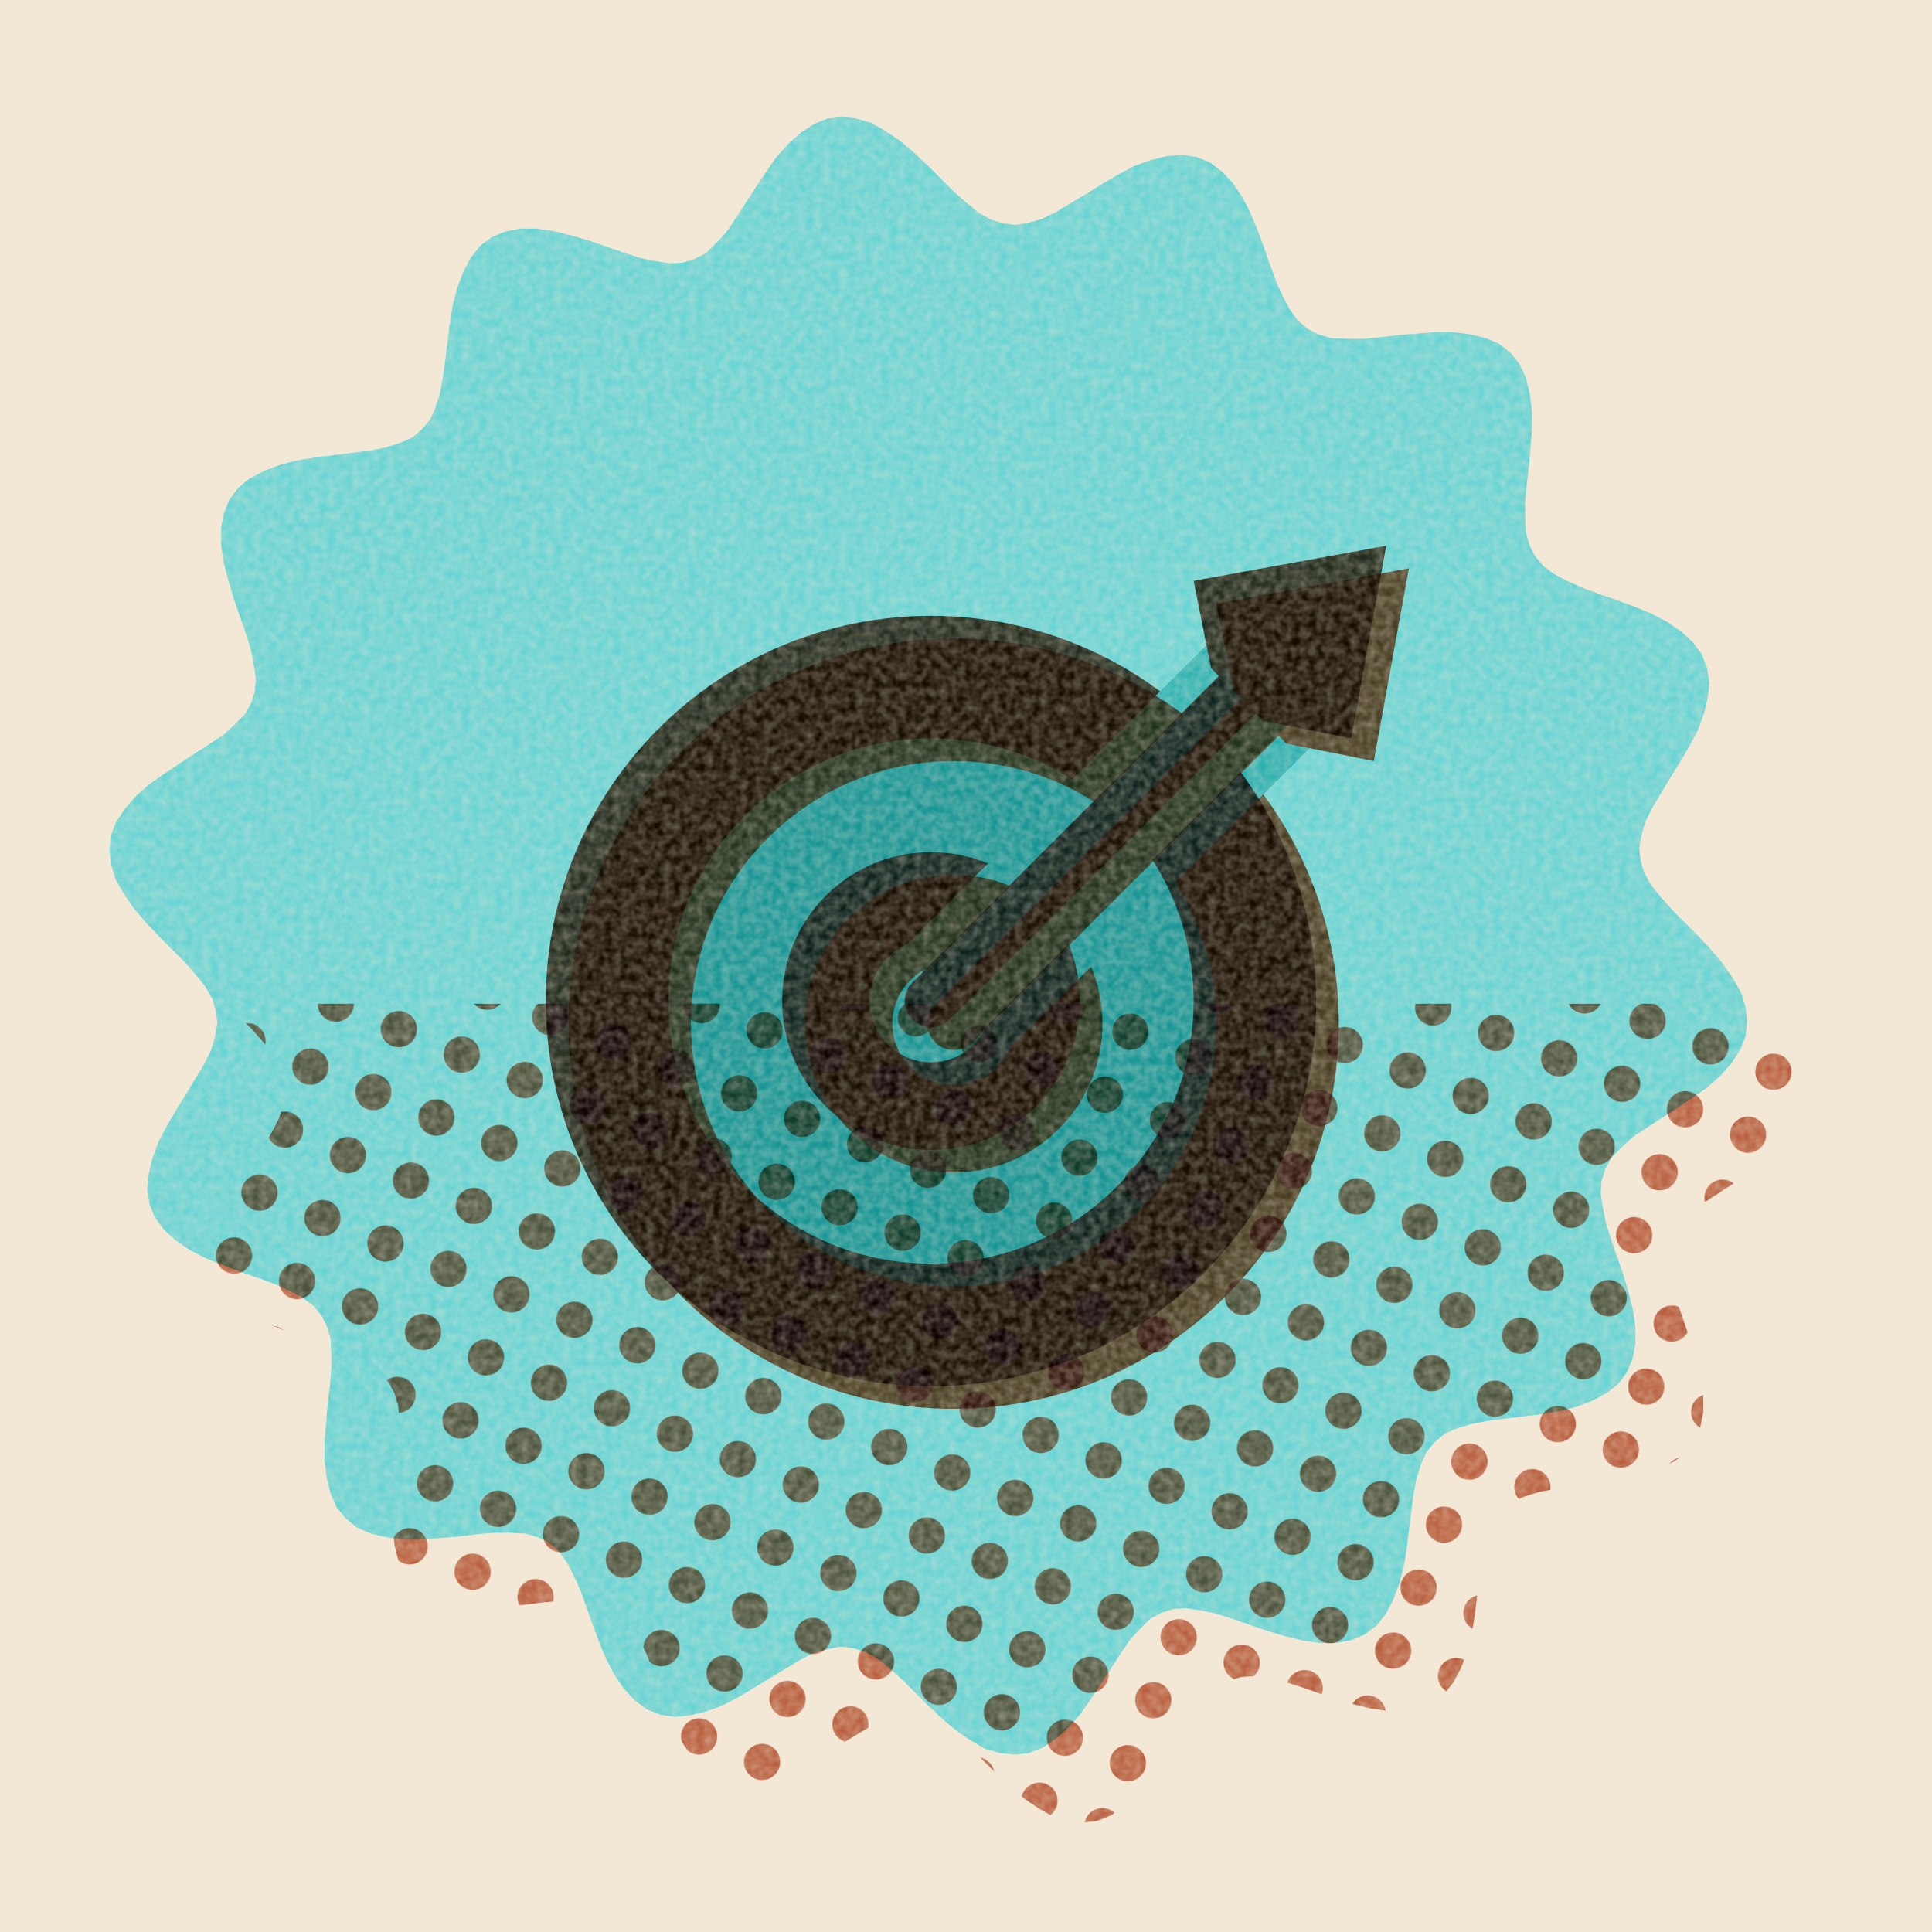
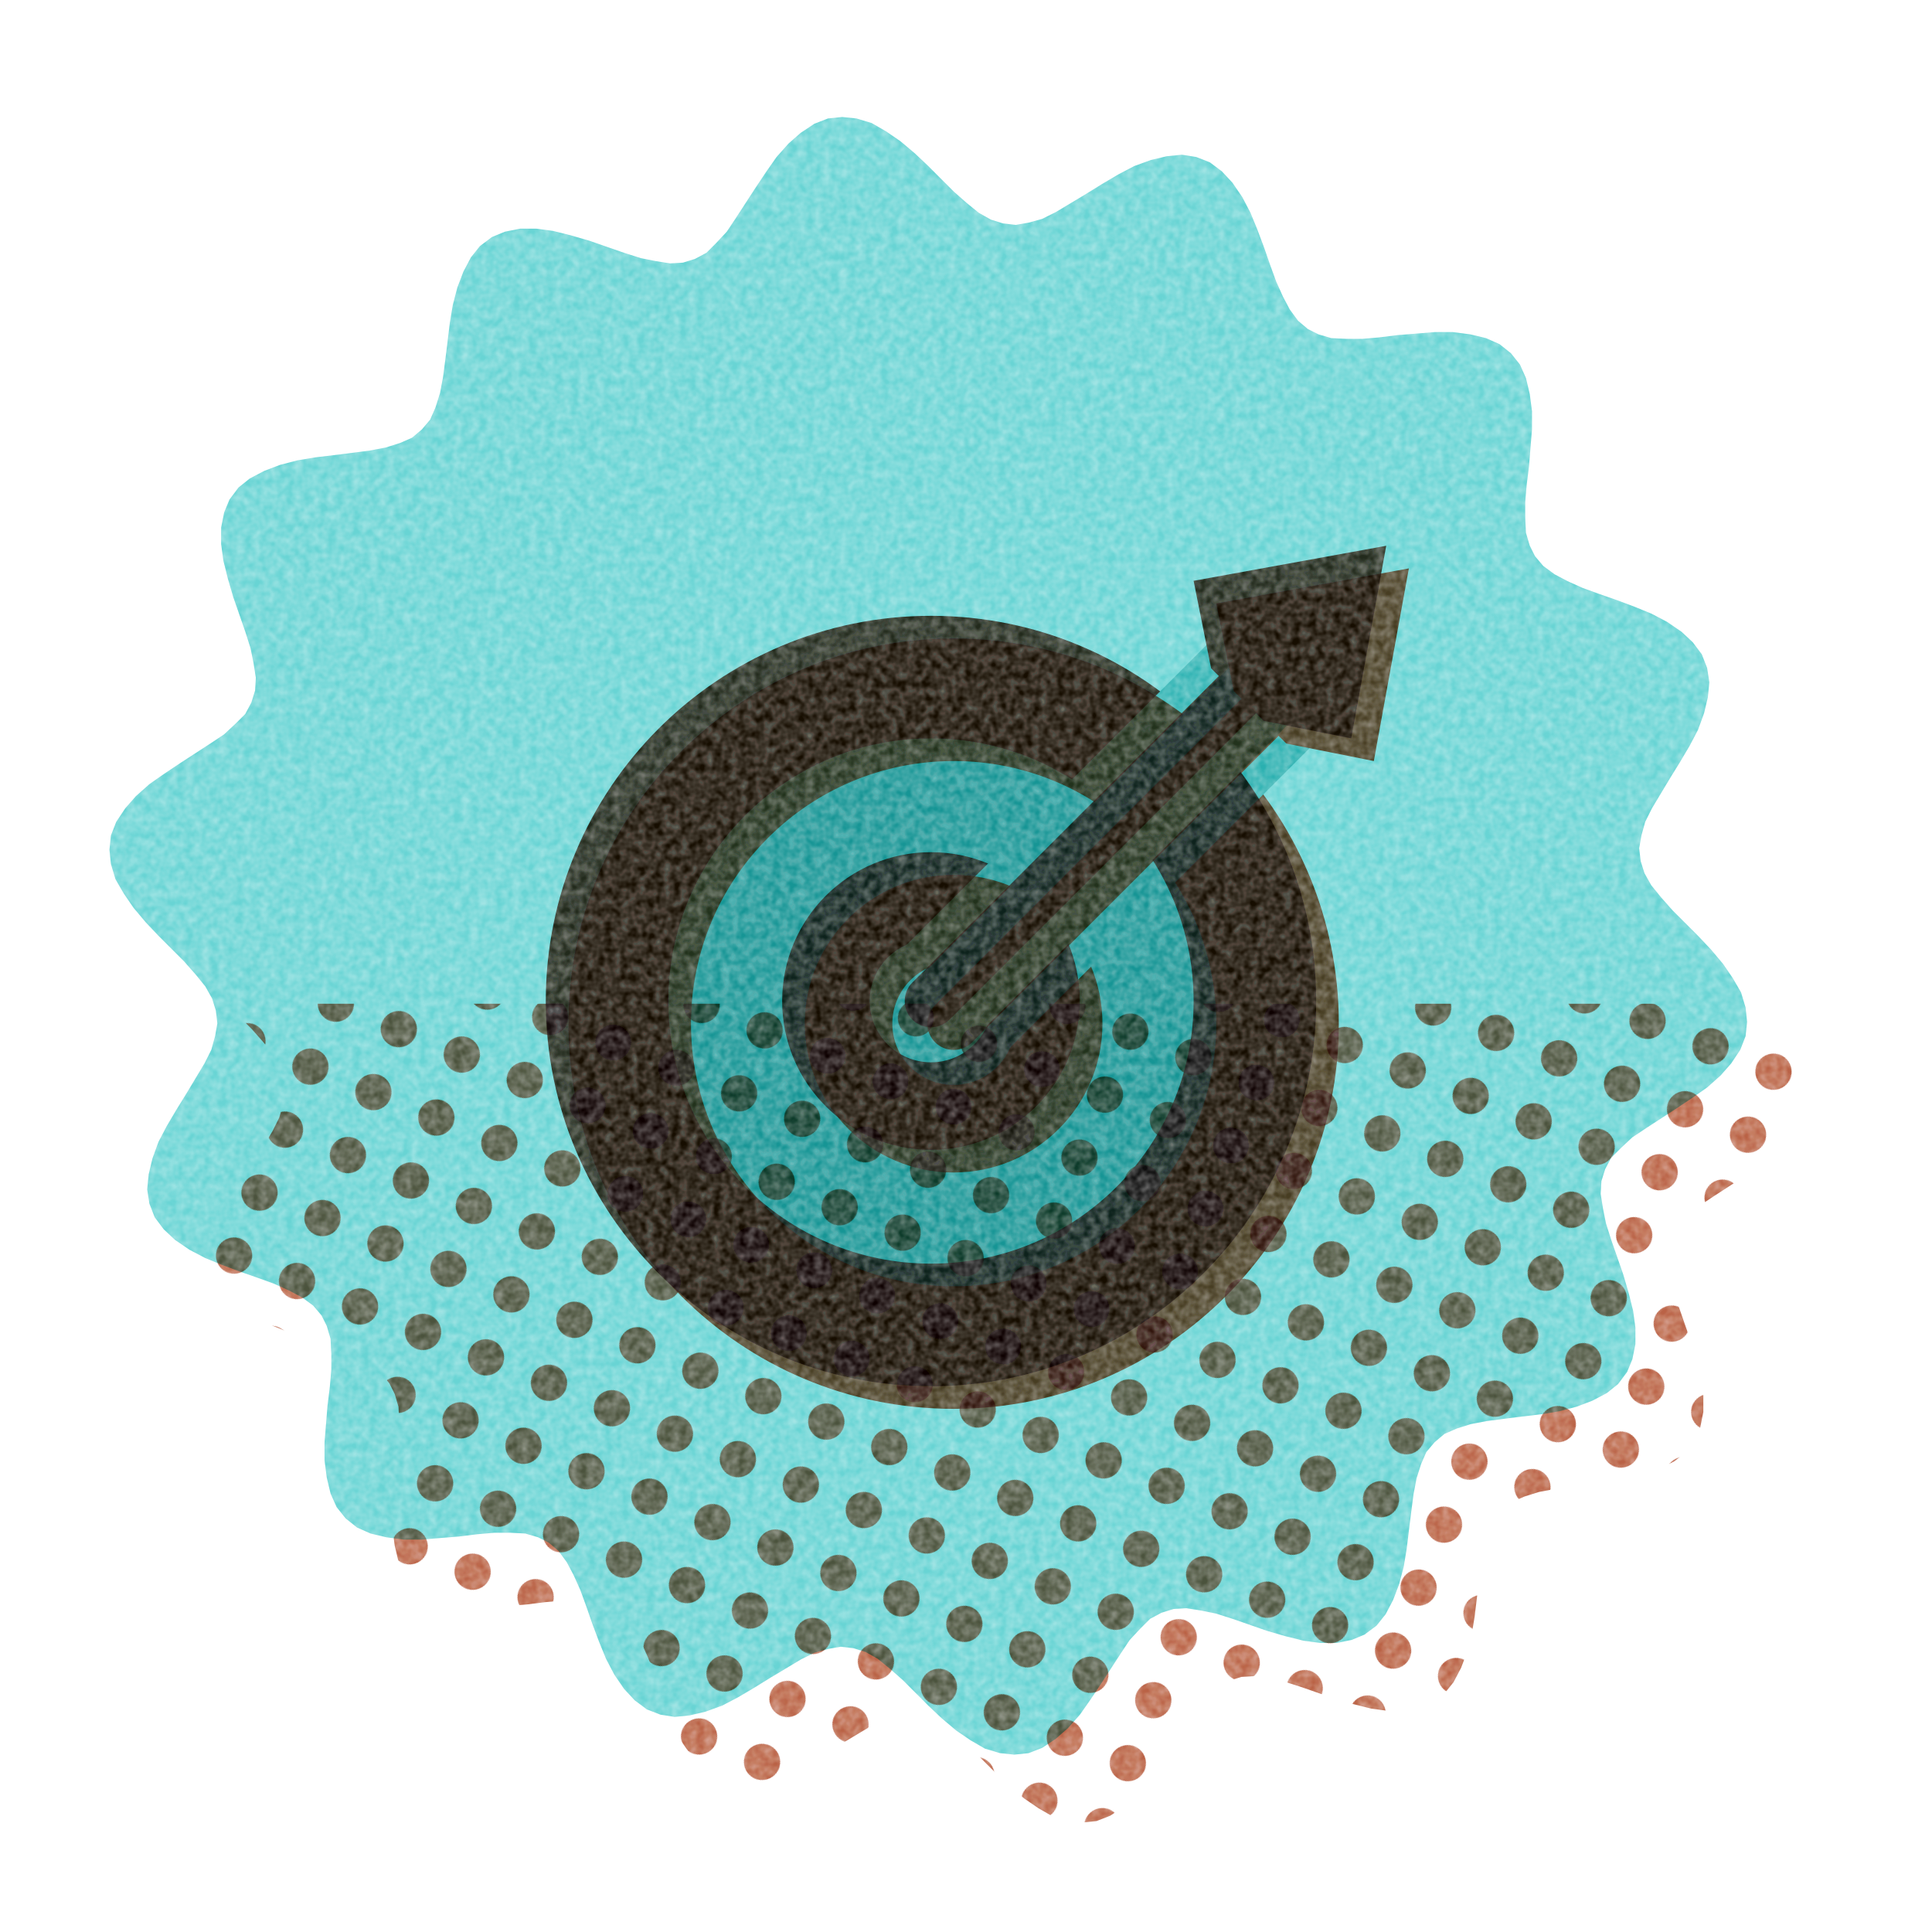
<svg xmlns="http://www.w3.org/2000/svg" width="256" height="256" viewBox="0 0 256 256" role="img" aria-label="Audience targeting">
  <defs>
    <pattern id="rtargetingd" width="9" height="9" patternUnits="userSpaceOnUse" patternTransform="rotate(22)">
      <circle cx="4.5" cy="4.5" r="2.4" fill="#AE4828" />
    </pattern>
    <filter id="rtargetingg" x="0" y="0" width="100%" height="100%">
      <feTurbulence type="fractalNoise" baseFrequency="0.9" numOctaves="2" seed="4" result="n" />
      <feColorMatrix in="n" type="matrix" values="0 0 0 0 0  0 0 0 0 0  0 0 0 0 0  0 0 0 -0.55 1.12" result="m" />
      <feComposite in="SourceGraphic" in2="m" operator="in" />
    </filter>
    <clipPath id="rtargetingc">
      <path d="M230.0 128.0 L231.7 129.8 L233.3 131.7 L234.6 133.6 L235.7 135.5 L236.3 137.5 L236.5 139.4 L236.3 141.3 L235.6 143.1 L234.4 144.9 L233.0 146.5 L231.2 148.1 L229.2 149.5 L227.1 150.9 L225.1 152.2 L223.1 153.5 L221.3 154.7 L219.8 156.1 L218.5 157.4 L217.7 158.9 L217.2 160.5 L217.1 162.2 L217.4 164.1 L217.8 166.1 L218.5 168.3 L219.3 170.6 L220.1 172.9 L220.8 175.3 L221.4 177.7 L221.7 179.9 L221.7 182.1 L221.3 184.1 L220.6 185.8 L219.4 187.4 L217.9 188.6 L216.0 189.6 L213.9 190.4 L211.6 191.0 L209.2 191.4 L206.7 191.7 L204.3 192.0 L202.0 192.3 L199.9 192.7 L198.0 193.3 L196.4 194.0 L195.1 195.1 L194.0 196.4 L193.3 198.0 L192.7 199.9 L192.3 202.0 L192.0 204.3 L191.7 206.7 L191.4 209.2 L191.0 211.6 L190.4 213.9 L189.6 216.0 L188.6 217.9 L187.4 219.4 L185.8 220.6 L184.1 221.3 L182.1 221.7 L179.9 221.7 L177.7 221.4 L175.3 220.8 L172.9 220.1 L170.6 219.3 L168.3 218.5 L166.1 217.8 L164.1 217.4 L162.2 217.1 L160.5 217.2 L158.9 217.7 L157.4 218.5 L156.1 219.8 L154.7 221.3 L153.5 223.1 L152.2 225.1 L150.9 227.1 L149.5 229.2 L148.1 231.2 L146.5 233.0 L144.9 234.4 L143.1 235.6 L141.3 236.3 L139.4 236.5 L137.5 236.3 L135.5 235.7 L133.6 234.6 L131.7 233.3 L129.8 231.7 L128.0 230.0 L126.3 228.3 L124.6 226.6 L122.9 225.1 L121.3 223.8 L119.7 222.9 L118.1 222.4 L116.4 222.2 L114.7 222.5 L112.9 223.0 L111.1 223.9 L109.1 225.1 L107.1 226.3 L105.0 227.6 L102.8 228.9 L100.7 230.0 L98.5 230.8 L96.4 231.3 L94.4 231.5 L92.5 231.2 L90.7 230.5 L89.1 229.3 L87.7 227.8 L86.4 225.9 L85.3 223.8 L84.4 221.6 L83.5 219.2 L82.7 216.9 L81.9 214.7 L81.0 212.7 L80.1 211.0 L79.0 209.5 L77.7 208.4 L76.3 207.7 L74.6 207.2 L72.6 207.1 L70.5 207.1 L68.2 207.3 L65.8 207.6 L63.3 207.8 L60.9 208.0 L58.5 208.0 L56.2 207.7 L54.1 207.2 L52.3 206.4 L50.8 205.2 L49.6 203.7 L48.8 201.9 L48.3 199.8 L48.0 197.5 L48.0 195.1 L48.2 192.7 L48.4 190.2 L48.7 187.8 L48.9 185.5 L48.9 183.4 L48.8 181.4 L48.3 179.7 L47.6 178.3 L46.5 177.0 L45.0 175.9 L43.3 175.0 L41.3 174.1 L39.1 173.3 L36.8 172.5 L34.4 171.6 L32.2 170.7 L30.1 169.6 L28.2 168.3 L26.7 166.9 L25.5 165.3 L24.8 163.5 L24.5 161.6 L24.7 159.6 L25.2 157.5 L26.0 155.3 L27.1 153.2 L28.4 151.0 L29.7 148.9 L30.9 146.9 L32.1 144.9 L33.0 143.1 L33.5 141.3 L33.8 139.6 L33.6 137.9 L33.1 136.3 L32.2 134.7 L30.9 133.1 L29.4 131.4 L27.7 129.7 L26.0 128.0 L24.3 126.2 L22.7 124.3 L21.4 122.4 L20.3 120.5 L19.7 118.5 L19.5 116.6 L19.7 114.7 L20.4 112.9 L21.6 111.1 L23.0 109.5 L24.8 107.9 L26.8 106.5 L28.9 105.1 L30.9 103.8 L32.9 102.5 L34.7 101.3 L36.2 99.9 L37.5 98.6 L38.3 97.1 L38.8 95.5 L38.9 93.8 L38.6 91.9 L38.2 89.9 L37.5 87.7 L36.7 85.4 L35.9 83.1 L35.2 80.7 L34.6 78.3 L34.3 76.1 L34.3 73.9 L34.7 71.9 L35.4 70.2 L36.6 68.6 L38.1 67.4 L40.0 66.4 L42.1 65.6 L44.4 65.0 L46.8 64.6 L49.3 64.3 L51.7 64.0 L54.0 63.7 L56.1 63.3 L58.0 62.7 L59.6 62.0 L60.9 60.9 L62.0 59.6 L62.7 58.0 L63.3 56.1 L63.7 54.0 L64.0 51.7 L64.3 49.3 L64.6 46.8 L65.0 44.4 L65.6 42.1 L66.4 40.0 L67.4 38.1 L68.6 36.6 L70.2 35.4 L71.9 34.7 L73.9 34.3 L76.1 34.3 L78.3 34.6 L80.7 35.2 L83.1 35.9 L85.4 36.7 L87.7 37.5 L89.9 38.2 L91.9 38.6 L93.8 38.9 L95.5 38.8 L97.1 38.3 L98.6 37.5 L99.9 36.2 L101.3 34.7 L102.5 32.9 L103.8 30.9 L105.1 28.9 L106.5 26.8 L107.9 24.8 L109.5 23.0 L111.1 21.6 L112.9 20.4 L114.7 19.7 L116.6 19.5 L118.5 19.7 L120.5 20.3 L122.4 21.4 L124.3 22.7 L126.2 24.3 L128.0 26.0 L129.7 27.7 L131.4 29.4 L133.1 30.9 L134.7 32.2 L136.3 33.1 L137.9 33.6 L139.6 33.8 L141.3 33.5 L143.1 33.0 L144.9 32.1 L146.9 30.9 L148.9 29.7 L151.0 28.4 L153.2 27.1 L155.3 26.0 L157.5 25.2 L159.6 24.7 L161.6 24.5 L163.5 24.8 L165.3 25.5 L166.9 26.7 L168.3 28.2 L169.6 30.1 L170.7 32.2 L171.6 34.4 L172.5 36.8 L173.3 39.1 L174.1 41.3 L175.0 43.3 L175.9 45.0 L177.0 46.5 L178.3 47.6 L179.7 48.3 L181.4 48.8 L183.4 48.9 L185.5 48.9 L187.8 48.7 L190.2 48.4 L192.7 48.2 L195.1 48.0 L197.5 48.0 L199.8 48.3 L201.9 48.8 L203.7 49.6 L205.2 50.8 L206.4 52.3 L207.2 54.1 L207.7 56.2 L208.0 58.5 L208.0 60.9 L207.8 63.3 L207.6 65.8 L207.3 68.2 L207.1 70.5 L207.1 72.6 L207.2 74.6 L207.7 76.3 L208.4 77.7 L209.5 79.0 L211.0 80.1 L212.7 81.0 L214.7 81.9 L216.9 82.7 L219.2 83.5 L221.6 84.4 L223.8 85.3 L225.9 86.4 L227.8 87.7 L229.3 89.1 L230.5 90.7 L231.2 92.5 L231.5 94.4 L231.3 96.4 L230.8 98.5 L230.0 100.7 L228.9 102.8 L227.6 105.0 L226.3 107.1 L225.1 109.1 L223.9 111.1 L223.0 112.9 L222.5 114.7 L222.2 116.4 L222.4 118.1 L222.9 119.7 L223.8 121.3 L225.1 122.9 L226.6 124.6 L228.3 126.3 Z" />
    </clipPath>
  </defs>
-   <rect width="256" height="256" fill="#F3E8D6" />
  <g filter="url(#rtargetingg)">
    <path d="M230.0 128.0 L231.7 129.8 L233.3 131.7 L234.6 133.6 L235.7 135.5 L236.3 137.5 L236.5 139.4 L236.3 141.3 L235.6 143.1 L234.4 144.9 L233.0 146.5 L231.2 148.1 L229.2 149.5 L227.1 150.9 L225.1 152.2 L223.1 153.5 L221.3 154.7 L219.8 156.1 L218.5 157.4 L217.7 158.9 L217.2 160.5 L217.1 162.2 L217.4 164.1 L217.8 166.1 L218.5 168.3 L219.3 170.6 L220.1 172.9 L220.8 175.3 L221.4 177.7 L221.7 179.9 L221.7 182.1 L221.3 184.1 L220.6 185.8 L219.4 187.4 L217.9 188.6 L216.0 189.6 L213.9 190.4 L211.6 191.0 L209.2 191.4 L206.7 191.7 L204.3 192.0 L202.0 192.3 L199.9 192.7 L198.0 193.3 L196.4 194.0 L195.1 195.1 L194.0 196.4 L193.3 198.0 L192.7 199.9 L192.3 202.0 L192.0 204.3 L191.7 206.7 L191.4 209.2 L191.0 211.6 L190.4 213.9 L189.6 216.0 L188.6 217.9 L187.4 219.4 L185.8 220.6 L184.1 221.3 L182.1 221.7 L179.9 221.7 L177.7 221.4 L175.3 220.8 L172.9 220.1 L170.6 219.3 L168.3 218.5 L166.1 217.8 L164.1 217.4 L162.2 217.1 L160.5 217.2 L158.9 217.7 L157.4 218.5 L156.1 219.8 L154.7 221.3 L153.5 223.1 L152.2 225.1 L150.9 227.1 L149.5 229.2 L148.1 231.2 L146.5 233.0 L144.9 234.4 L143.1 235.6 L141.3 236.3 L139.4 236.5 L137.5 236.3 L135.5 235.7 L133.6 234.6 L131.7 233.3 L129.8 231.7 L128.0 230.0 L126.3 228.3 L124.6 226.6 L122.9 225.1 L121.3 223.8 L119.7 222.9 L118.1 222.4 L116.4 222.2 L114.7 222.5 L112.9 223.0 L111.1 223.9 L109.1 225.1 L107.1 226.3 L105.0 227.6 L102.8 228.9 L100.7 230.0 L98.5 230.8 L96.4 231.3 L94.4 231.5 L92.5 231.2 L90.7 230.5 L89.1 229.3 L87.7 227.8 L86.4 225.9 L85.3 223.8 L84.4 221.6 L83.5 219.2 L82.7 216.9 L81.9 214.7 L81.0 212.7 L80.1 211.0 L79.0 209.5 L77.7 208.4 L76.3 207.7 L74.6 207.2 L72.6 207.1 L70.5 207.1 L68.2 207.3 L65.8 207.6 L63.3 207.8 L60.9 208.0 L58.5 208.0 L56.2 207.7 L54.1 207.2 L52.3 206.4 L50.8 205.2 L49.6 203.7 L48.8 201.9 L48.3 199.8 L48.0 197.5 L48.0 195.1 L48.2 192.7 L48.4 190.2 L48.7 187.8 L48.9 185.5 L48.9 183.4 L48.8 181.4 L48.3 179.7 L47.6 178.3 L46.5 177.0 L45.0 175.9 L43.3 175.0 L41.3 174.1 L39.1 173.3 L36.8 172.5 L34.4 171.6 L32.2 170.7 L30.1 169.6 L28.2 168.3 L26.7 166.9 L25.5 165.3 L24.8 163.5 L24.5 161.6 L24.7 159.6 L25.2 157.5 L26.0 155.3 L27.1 153.2 L28.4 151.0 L29.7 148.9 L30.9 146.9 L32.1 144.9 L33.0 143.1 L33.5 141.3 L33.8 139.6 L33.6 137.9 L33.1 136.3 L32.2 134.7 L30.9 133.1 L29.4 131.4 L27.7 129.7 L26.0 128.0 L24.3 126.2 L22.7 124.3 L21.4 122.4 L20.3 120.5 L19.7 118.5 L19.5 116.6 L19.7 114.7 L20.4 112.9 L21.6 111.1 L23.0 109.5 L24.8 107.9 L26.8 106.5 L28.9 105.1 L30.9 103.8 L32.9 102.5 L34.7 101.3 L36.2 99.9 L37.5 98.6 L38.3 97.1 L38.8 95.5 L38.9 93.8 L38.6 91.9 L38.2 89.9 L37.5 87.7 L36.7 85.4 L35.9 83.1 L35.2 80.7 L34.6 78.3 L34.3 76.1 L34.3 73.9 L34.7 71.9 L35.4 70.2 L36.6 68.6 L38.1 67.4 L40.0 66.4 L42.1 65.6 L44.4 65.0 L46.8 64.6 L49.3 64.3 L51.7 64.0 L54.0 63.7 L56.1 63.3 L58.0 62.7 L59.6 62.0 L60.9 60.9 L62.0 59.6 L62.7 58.0 L63.3 56.1 L63.7 54.0 L64.0 51.7 L64.3 49.3 L64.6 46.8 L65.0 44.4 L65.6 42.1 L66.4 40.0 L67.4 38.1 L68.6 36.6 L70.2 35.4 L71.9 34.7 L73.9 34.3 L76.1 34.3 L78.3 34.6 L80.7 35.2 L83.1 35.9 L85.4 36.7 L87.7 37.5 L89.9 38.2 L91.9 38.6 L93.8 38.9 L95.5 38.8 L97.1 38.3 L98.6 37.5 L99.9 36.2 L101.3 34.7 L102.5 32.9 L103.8 30.9 L105.1 28.9 L106.5 26.8 L107.9 24.8 L109.5 23.0 L111.1 21.6 L112.9 20.4 L114.7 19.7 L116.6 19.5 L118.5 19.7 L120.5 20.3 L122.4 21.4 L124.3 22.7 L126.2 24.3 L128.0 26.0 L129.7 27.7 L131.4 29.4 L133.1 30.9 L134.7 32.2 L136.3 33.1 L137.9 33.6 L139.6 33.8 L141.3 33.5 L143.1 33.0 L144.9 32.1 L146.9 30.9 L148.9 29.7 L151.0 28.4 L153.2 27.1 L155.3 26.0 L157.5 25.2 L159.6 24.7 L161.6 24.5 L163.5 24.8 L165.3 25.5 L166.9 26.7 L168.3 28.2 L169.6 30.1 L170.7 32.2 L171.6 34.4 L172.5 36.8 L173.3 39.1 L174.1 41.3 L175.0 43.3 L175.9 45.0 L177.0 46.5 L178.3 47.6 L179.7 48.3 L181.4 48.8 L183.4 48.9 L185.5 48.9 L187.8 48.7 L190.2 48.4 L192.7 48.2 L195.1 48.0 L197.5 48.0 L199.8 48.3 L201.9 48.8 L203.7 49.6 L205.2 50.8 L206.4 52.3 L207.2 54.1 L207.7 56.2 L208.0 58.5 L208.0 60.9 L207.8 63.3 L207.6 65.8 L207.3 68.2 L207.1 70.5 L207.1 72.6 L207.2 74.6 L207.7 76.3 L208.4 77.7 L209.5 79.0 L211.0 80.1 L212.7 81.0 L214.7 81.9 L216.9 82.7 L219.2 83.5 L221.6 84.4 L223.8 85.3 L225.9 86.4 L227.8 87.7 L229.3 89.1 L230.5 90.7 L231.2 92.5 L231.5 94.4 L231.3 96.4 L230.8 98.5 L230.0 100.7 L228.9 102.8 L227.6 105.0 L226.3 107.1 L225.1 109.1 L223.9 111.1 L223.0 112.9 L222.5 114.7 L222.2 116.4 L222.4 118.1 L222.9 119.7 L223.8 121.3 L225.1 122.9 L226.6 124.6 L228.3 126.3 Z" fill="#68D4D4" transform="translate(-5 -4)" style="mix-blend-mode:multiply" />
    <g clip-path="url(#rtargetingc)" transform="translate(4 5)" style="mix-blend-mode:multiply">
      <rect x="0" y="128" width="256" height="128" fill="url(#rtargetingd)" opacity="0.85" />
    </g>
    <g style="mix-blend-mode:multiply" transform="translate(3 3)">
      <g transform="translate(70.0 70.0) scale(1.16)" fill="#AE4828">
        <circle cx="46" cy="54" r="44" />
        <circle cx="46" cy="54" r="30" fill="#68D4D4" />
        <circle cx="46" cy="54" r="17" />
        <circle cx="46" cy="54" r="7" fill="#68D4D4" />
        <path d="M46 54 L86 14" stroke="#68D4D4" stroke-width="13" stroke-linecap="round" />
        <path d="M46 54 L86 14" stroke="#AE4828" stroke-width="6" stroke-linecap="round" />
        <path d="M76 6 L98 2 L94 24 L84 22 L78 16 Z" />
      </g>
    </g>
    <g style="mix-blend-mode:multiply" opacity="0.92">
      <g transform="translate(70.0 70.0) scale(1.16)" fill="#421F12">
        <circle cx="46" cy="54" r="44" />
        <circle cx="46" cy="54" r="30" fill="#68D4D4" />
        <circle cx="46" cy="54" r="17" />
        <circle cx="46" cy="54" r="7" fill="#68D4D4" />
        <path d="M46 54 L86 14" stroke="#68D4D4" stroke-width="13" stroke-linecap="round" />
        <path d="M46 54 L86 14" stroke="#421F12" stroke-width="6" stroke-linecap="round" />
        <path d="M76 6 L98 2 L94 24 L84 22 L78 16 Z" />
      </g>
    </g>
  </g>
</svg>
